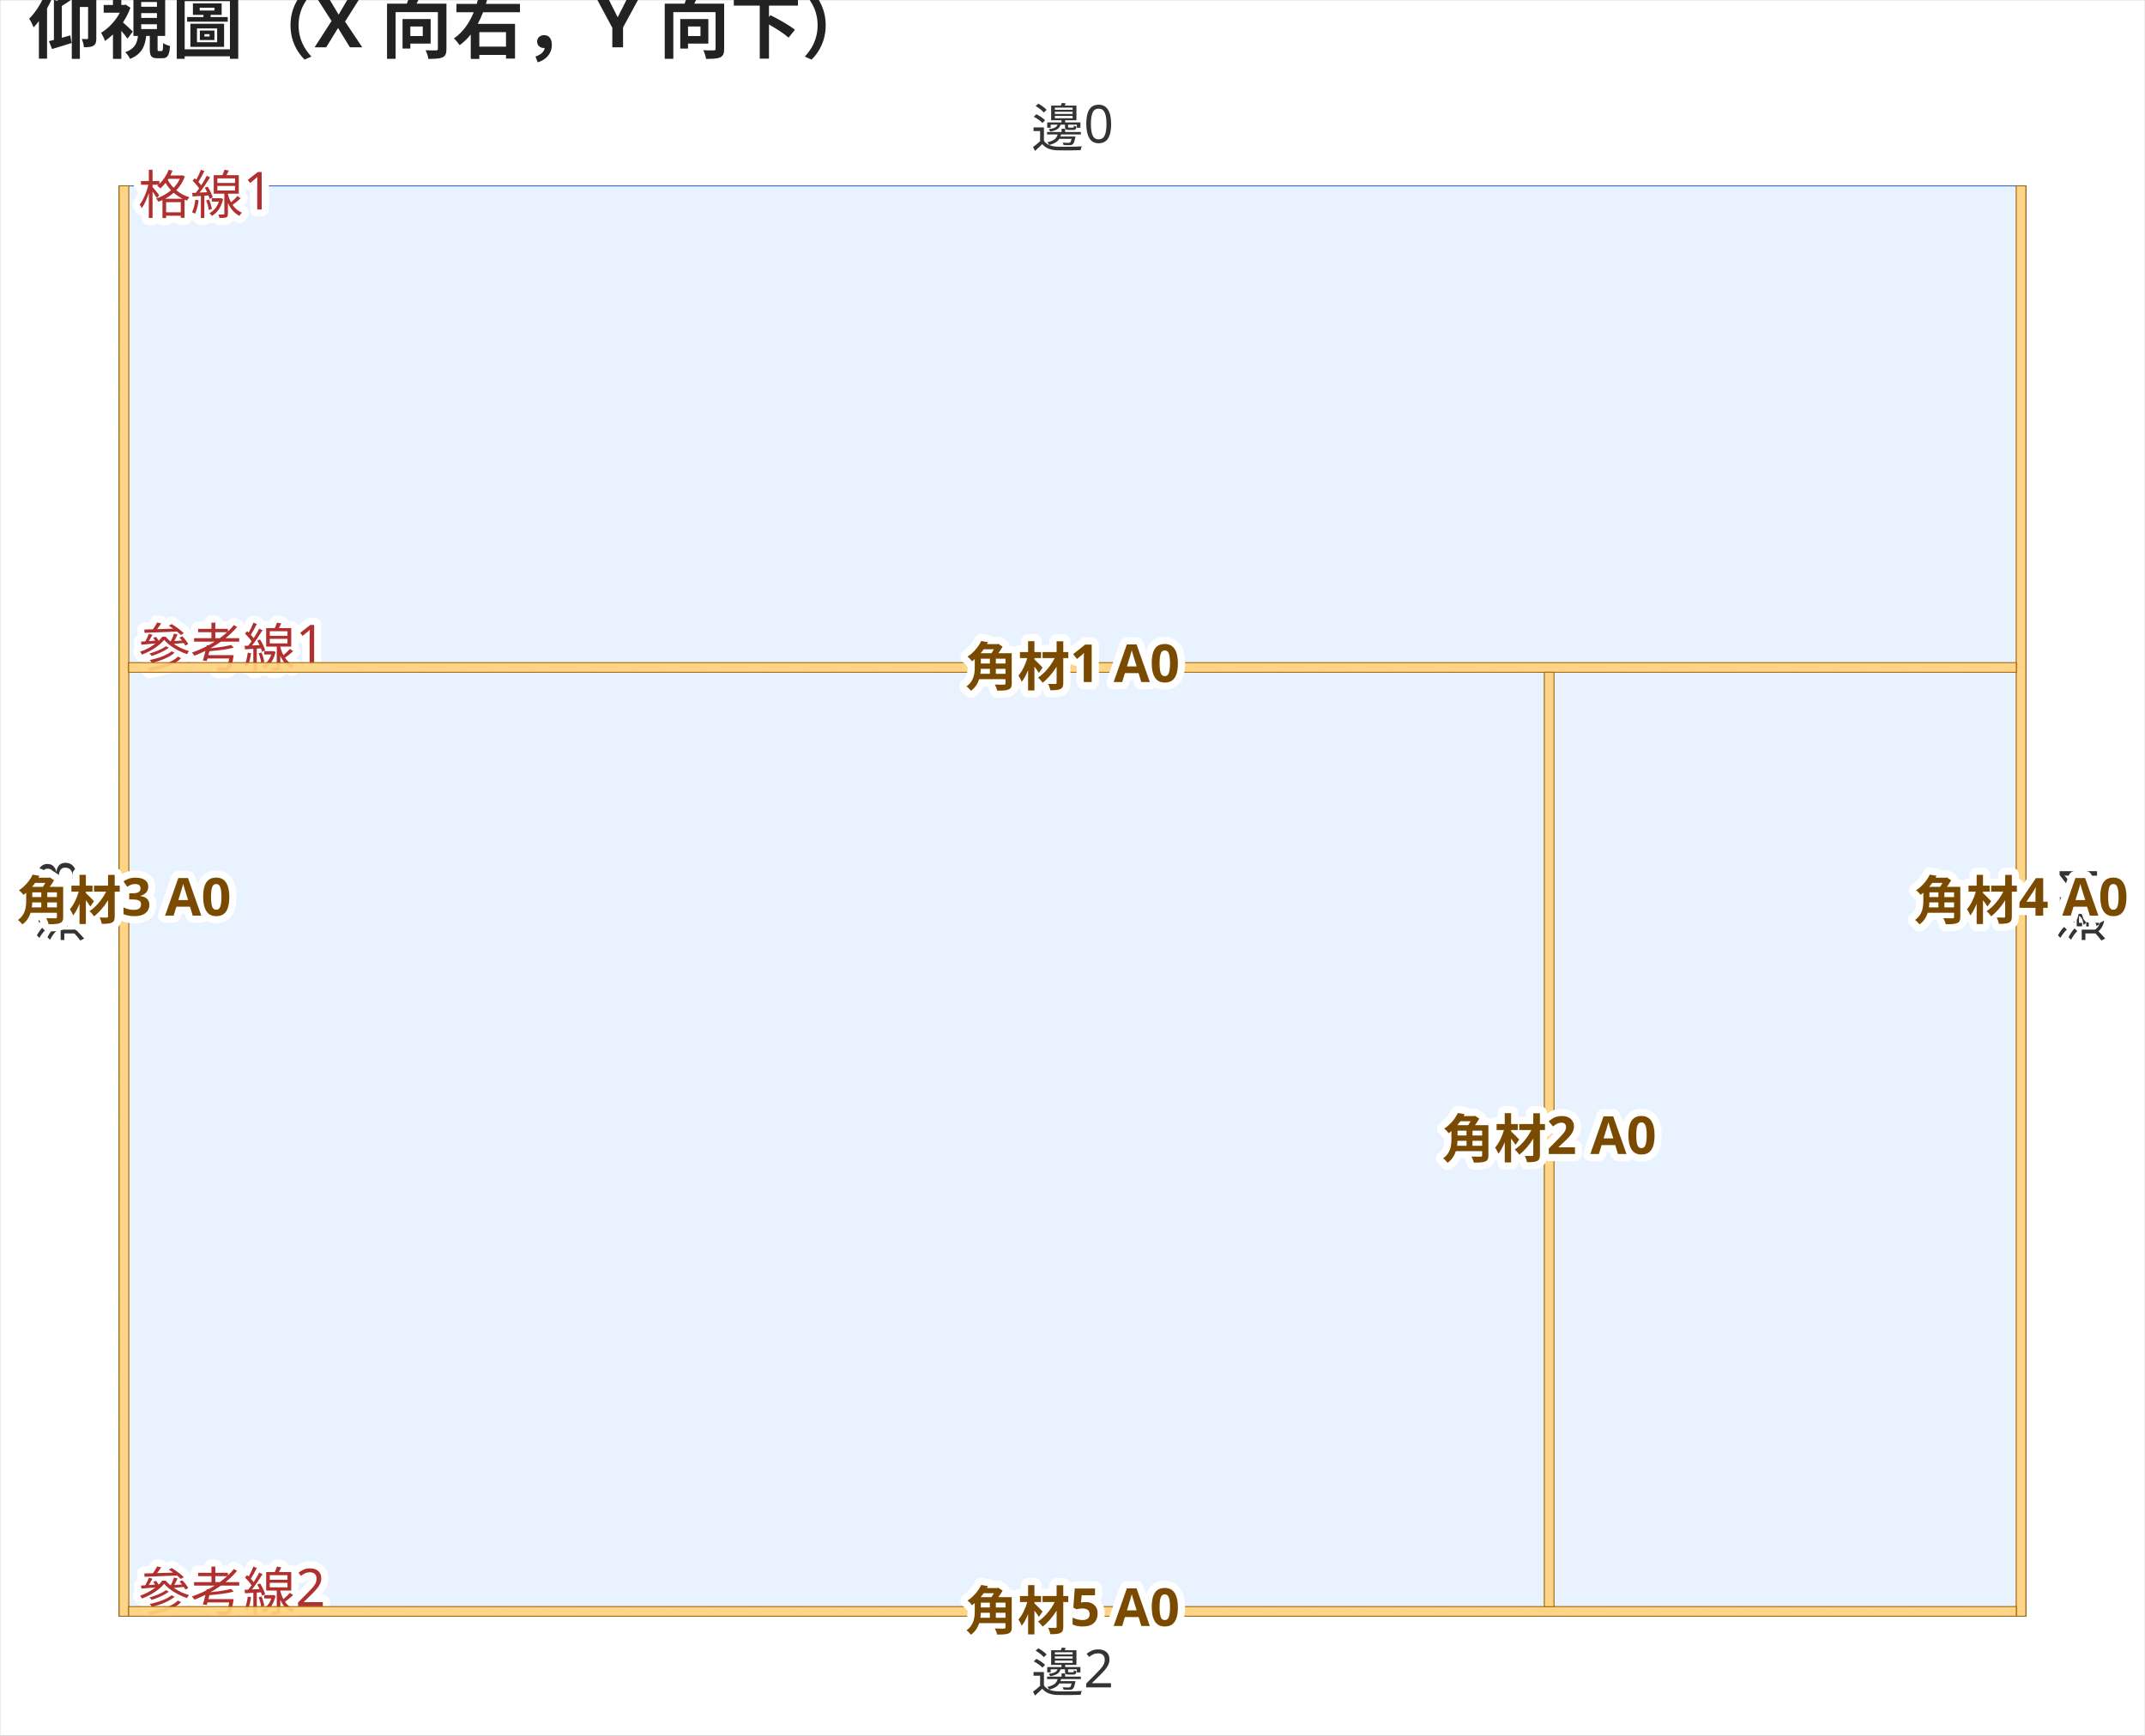
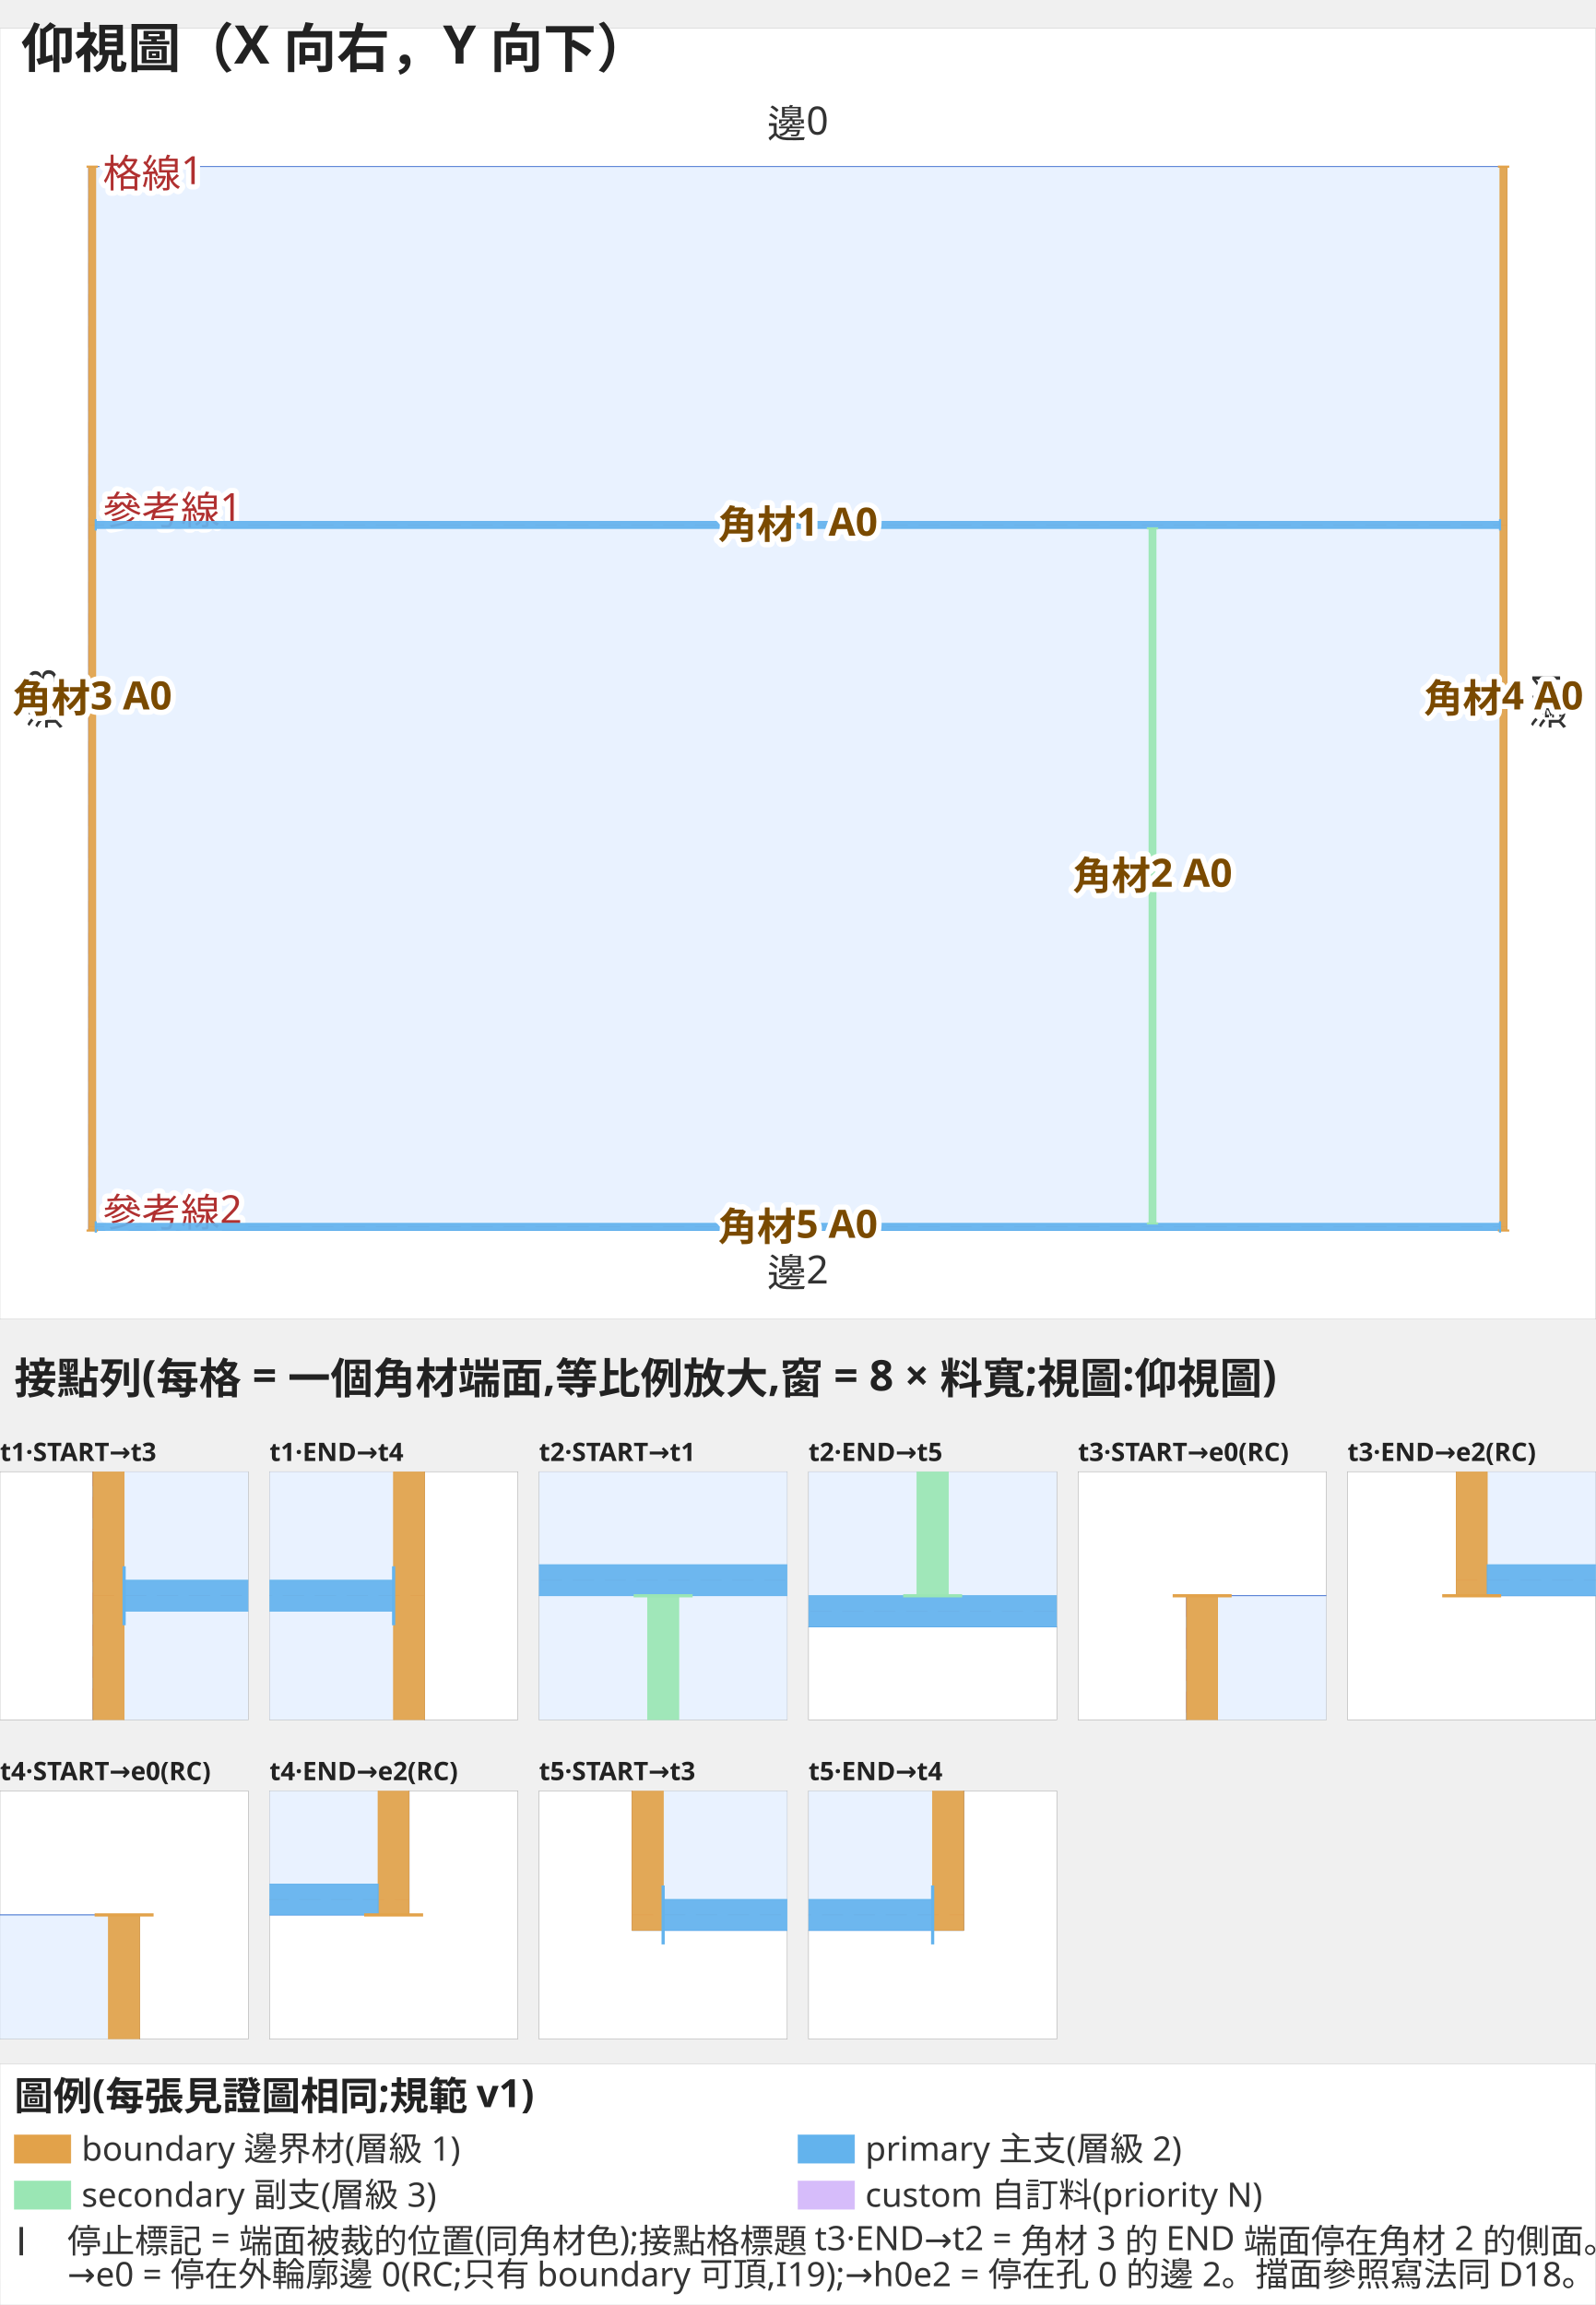
- <svg xmlns="http://www.w3.org/2000/svg" width="100%" viewBox="0 1540 4500 3640" data-full="0 0 8300 5180">
+ <svg xmlns="http://www.w3.org/2000/svg" width="100%" viewBox="0 1460 4500 6500" data-full="0 1460 4500 6500">
  <style>
  polygon, line, rect { vector-effect: non-scaling-stroke; }
  .frame { fill: #ffffff; stroke: #bbbbbb; stroke-width: 1px; }
  .title { font: bold 150px sans-serif; fill: #222222; }
  .label { font: 110px sans-serif; fill: #333333; text-anchor: middle; dominant-baseline: middle; }
  .guide-label { text-anchor: start; fill: #b03030; }
  .timber-label { fill: #7a4a00; font-weight: bold; }
  .guide-label, .timber-label { paint-order: stroke; stroke: #ffffff; stroke-width: 30px; stroke-linejoin: round; }
  .surface { fill: #dbe9ff; fill-opacity: 0.6; stroke: #3366cc; stroke-width: 1.5px; }
  .hole { fill: #ffffff; stroke: #3366cc; stroke-width: 1.5px; }
  .edge { stroke: #3366cc; stroke-width: 1.5px; }
  .edge-free { stroke: #e08020; stroke-width: 1.5px; stroke-dasharray: 30 15; }
  .guide { stroke: #cc3333; stroke-width: 1px; stroke-dasharray: 60 30; }
  .timber-face { fill: #ffd27f; fill-opacity: 0.5; stroke: #a06000; stroke-width: 1.5px; }
  .timber-face-near { fill-opacity: 0.85; }
</style>
-   <g transform="translate(250,3200)">
-     <rect class="frame" x="-250" y="-3200" width="4500" height="1240" />
-     <text x="-190" y="-3090" class="title">前視圖（X 向右，Z 向上）</text>
-     <polygon points="0,-2500 4000,-2500 4000,-2500 0,-2500" class="surface" />
-     <line x1="0" y1="-2500" x2="4000" y2="-2500" class="edge" />
-     <line x1="4000" y1="-2500" x2="4000" y2="-2500" class="edge" />
-     <line x1="4000" y1="-2500" x2="0" y2="-2500" class="edge" />
-     <line x1="0" y1="-2500" x2="0" y2="-2500" class="edge" />
-     <line x1="0" y1="-2500" x2="4000" y2="-2500" class="guide" />
-     <line x1="0" y1="-2500" x2="4000" y2="-2500" class="guide" />
-     <line x1="0" y1="-2500" x2="0" y2="-2500" class="guide" />
-     <polygon points="20,-2500 0,-2500 0,-2520 20,-2520" class="timber-face" />
-     <polygon points="20,-2500 20,-2520 0,-2520 0,-2500" class="timber-face timber-face-near" />
-     <text x="10" y="-2510" class="label timber-label">角材3 START</text>
-     <polygon points="4000,-2500 3980,-2500 3980,-2520 4000,-2520" class="timber-face" />
-     <polygon points="4000,-2500 4000,-2520 3980,-2520 3980,-2500" class="timber-face timber-face-near" />
-     <text x="3990" y="-2510" class="label timber-label">角材4 START</text>
-     <polygon points="20,-2500 20,-2520 3980,-2520 3980,-2500" class="timber-face" />
-     <polygon points="20,-2500 3980,-2500 3980,-2520 20,-2520" class="timber-face timber-face-near" />
-     <text x="2000" y="-2510" class="label timber-label">角材1 B0</text>
-     <polygon points="20,-2500 20,-2520 3980,-2520 3980,-2500" class="timber-face" />
-     <polygon points="20,-2500 3980,-2500 3980,-2520 20,-2520" class="timber-face timber-face-near" />
-     <text x="2000" y="-2510" class="label timber-label">角材5 B0</text>
-     <polygon points="3010,-2500 2990,-2500 2990,-2520 3010,-2520" class="timber-face" />
-     <polygon points="3010,-2500 3010,-2520 2990,-2520 2990,-2500" class="timber-face timber-face-near" />
-     <text x="3000" y="-2510" class="label timber-label">角材2 START</text>
-   </g>
-   <g transform="translate(5050,3200)">
-     <rect class="frame" x="-250" y="-3200" width="3500" height="1240" />
-     <text x="-190" y="-3090" class="title">側視圖（Y 向右，Z 向上）</text>
-     <polygon points="0,-2500 0,-2500 3000,-2500 3000,-2500" class="surface" />
-     <line x1="0" y1="-2500" x2="0" y2="-2500" class="edge" />
-     <line x1="0" y1="-2500" x2="3000" y2="-2500" class="edge" />
-     <line x1="3000" y1="-2500" x2="3000" y2="-2500" class="edge" />
-     <line x1="3000" y1="-2500" x2="0" y2="-2500" class="edge" />
-     <line x1="1010" y1="-2500" x2="1010" y2="-2500" class="guide" />
-     <line x1="2990" y1="-2500" x2="2990" y2="-2500" class="guide" />
-     <line x1="0" y1="-2500" x2="3000" y2="-2500" class="guide" />
-     <polygon points="0,-2500 0,-2520 3000,-2520 3000,-2500" class="timber-face" />
-     <polygon points="0,-2500 3000,-2500 3000,-2520 0,-2520" class="timber-face timber-face-near" />
-     <text x="1500" y="-2510" class="label timber-label">角材3 B0</text>
-     <polygon points="0,-2500 0,-2520 3000,-2520 3000,-2500" class="timber-face" />
-     <polygon points="0,-2500 3000,-2500 3000,-2520 0,-2520" class="timber-face timber-face-near" />
-     <text x="1500" y="-2510" class="label timber-label">角材4 B0</text>
-     <polygon points="1000,-2500 1000,-2520 1020,-2520 1020,-2500" class="timber-face" />
-     <polygon points="1000,-2500 1020,-2500 1020,-2520 1000,-2520" class="timber-face timber-face-near" />
-     <text x="1010" y="-2510" class="label timber-label">角材1 END</text>
-     <polygon points="2980,-2500 2980,-2520 3000,-2520 3000,-2500" class="timber-face" />
-     <polygon points="2980,-2500 3000,-2500 3000,-2520 2980,-2520" class="timber-face timber-face-near" />
-     <text x="2990" y="-2510" class="label timber-label">角材5 END</text>
-     <polygon points="1020,-2500 1020,-2520 2980,-2520 2980,-2500" class="timber-face" />
-     <polygon points="1020,-2500 2980,-2500 2980,-2520 1020,-2520" class="timber-face timber-face-near" />
-     <text x="2000" y="-2510" class="label timber-label">角材2 B0</text>
-   </g>
-   <g transform="translate(250,1930)">
+   <style id="witness">.role-boundary{fill:#e2a24a;stroke:#e2a24a}.role-primary{fill:#63b3ed;stroke:#63b3ed}.role-secondary{fill:#9ae6b4;stroke:#9ae6b4}.role-custom{fill:#d6bcfa;stroke:#d6bcfa}.stop{fill:none;stroke-linecap:butt}.stop-label{font:bold 110px sans-serif;dominant-baseline:middle;paint-order:stroke;stroke:#ffffff;stroke-width:30px;stroke-linejoin:round}.tile-frame{fill:#ffffff;stroke:#888888;stroke-width:1px}.tile-title{font:bold 72px sans-serif;fill:#222222}.tile .label{display:none}.legend-title{font:bold 110px sans-serif;fill:#222222}.legend-text{font:95px sans-serif;fill:#333333;dominant-baseline:middle}.legend-box{fill:#ffffff;stroke:#bbbbbb;stroke-width:1px}.section-title{font:bold 120px sans-serif;fill:#222222}</style>
+   <g transform="translate(250,1930)" data-view="bottom">
    <rect class="frame" x="-250" y="-390" width="4500" height="3640" />
    <text x="-190" y="-280" class="title">仰視圖（X 向右，Y 向下）</text>
    <polygon points="0,0 4000,0 4000,3000 0,3000" class="surface" />
    <line x1="0" y1="0" x2="4000" y2="0" class="edge" />
    <text x="2000" y="-120" class="label">邊0</text>
    <line x1="4000" y1="0" x2="4000" y2="3000" class="edge" />
    <text x="4120" y="1500" class="label" transform="rotate(-90 4120 1500)">邊1</text>
    <line x1="4000" y1="3000" x2="0" y2="3000" class="edge" />
    <text x="2000" y="3120" class="label">邊2</text>
    <line x1="0" y1="3000" x2="0" y2="0" class="edge" />
    <text x="-120" y="1500" class="label" transform="rotate(-90 -120 1500)">邊3</text>
    <line x1="0" y1="1010" x2="4000" y2="1010" class="guide" />
    <text x="40" y="970" class="label guide-label">參考線1</text>
    <line x1="0" y1="2990" x2="4000" y2="2990" class="guide" />
    <text x="40" y="2950" class="label guide-label">參考線2</text>
    <line x1="0" y1="0" x2="0" y2="3000" class="guide" />
    <text x="40" y="20" class="label guide-label">格線1</text>
-     <polygon points="20,0 20,3000 0,3000 0,0" class="timber-face" />
-     <polygon points="20,0 0,0 0,3000 20,3000" class="timber-face timber-face-near" />
+     <polygon points="20,0 20,3000 0,3000 0,0" class="timber-face role-boundary" data-t="3" />
+     <polygon points="20,0 0,0 0,3000 20,3000" class="timber-face timber-face-near role-boundary" data-t="3" />
    <text x="10" y="1500" class="label timber-label">角材3 A0</text>
-     <polygon points="4000,0 4000,3000 3980,3000 3980,0" class="timber-face" />
-     <polygon points="4000,0 3980,0 3980,3000 4000,3000" class="timber-face timber-face-near" />
+     <polygon points="4000,0 4000,3000 3980,3000 3980,0" class="timber-face role-boundary" data-t="4" />
+     <polygon points="4000,0 3980,0 3980,3000 4000,3000" class="timber-face timber-face-near role-boundary" data-t="4" />
    <text x="3990" y="1500" class="label timber-label">角材4 A0</text>
-     <polygon points="20,1000 3980,1000 3980,1020 20,1020" class="timber-face" />
-     <polygon points="20,1000 20,1020 3980,1020 3980,1000" class="timber-face timber-face-near" />
+     <polygon points="20,1000 3980,1000 3980,1020 20,1020" class="timber-face role-primary" data-t="1" />
+     <polygon points="20,1000 20,1020 3980,1020 3980,1000" class="timber-face timber-face-near role-primary" data-t="1" />
    <text x="2000" y="1010" class="label timber-label">角材1 A0</text>
-     <polygon points="20,2980 3980,2980 3980,3000 20,3000" class="timber-face" />
-     <polygon points="20,2980 20,3000 3980,3000 3980,2980" class="timber-face timber-face-near" />
+     <polygon points="20,2980 3980,2980 3980,3000 20,3000" class="timber-face role-primary" data-t="5" />
+     <polygon points="20,2980 20,3000 3980,3000 3980,2980" class="timber-face timber-face-near role-primary" data-t="5" />
    <text x="2000" y="2990" class="label timber-label">角材5 A0</text>
-     <polygon points="3010,1020 3010,2980 2990,2980 2990,1020" class="timber-face" />
-     <polygon points="3010,1020 2990,1020 2990,2980 3010,2980" class="timber-face timber-face-near" />
+     <polygon points="3010,1020 3010,2980 2990,2980 2990,1020" class="timber-face role-secondary" data-t="2" />
+     <polygon points="3010,1020 2990,1020 2990,2980 3010,2980" class="timber-face timber-face-near role-secondary" data-t="2" />
    <text x="3000" y="2000" class="label timber-label">角材2 A0</text>
+     <line x1="20" y1="994" x2="20" y2="1026" class="stop" stroke="#63b3ed" stroke-width="6" data-joint="t1.START" />
+     <line x1="3980" y1="994" x2="3980" y2="1026" class="stop" stroke="#63b3ed" stroke-width="6" data-joint="t1.END" />
+     <line x1="2984" y1="1020" x2="3016" y2="1020" class="stop" stroke="#9ae6b4" stroke-width="6" data-joint="t2.START" />
+     <line x1="2984" y1="2980" x2="3016" y2="2980" class="stop" stroke="#9ae6b4" stroke-width="6" data-joint="t2.END" />
+     <line x1="-6" y1="0" x2="26" y2="0" class="stop" stroke="#e2a24a" stroke-width="6" data-joint="t3.START" />
+     <line x1="-6" y1="3000" x2="26" y2="3000" class="stop" stroke="#e2a24a" stroke-width="6" data-joint="t3.END" />
+     <line x1="3974" y1="0" x2="4006" y2="0" class="stop" stroke="#e2a24a" stroke-width="6" data-joint="t4.START" />
+     <line x1="3974" y1="3000" x2="4006" y2="3000" class="stop" stroke="#e2a24a" stroke-width="6" data-joint="t4.END" />
+     <line x1="20" y1="2974" x2="20" y2="3006" class="stop" stroke="#63b3ed" stroke-width="6" data-joint="t5.START" />
+     <line x1="3980" y1="2974" x2="3980" y2="3006" class="stop" stroke="#63b3ed" stroke-width="6" data-joint="t5.END" />
  </g>
+   <text x="40" y="5390" class="section-title">接點列(每格 = 一個角材端面,等比例放大,窗 = 8 × 料寬;視圖:仰視圖)</text>
+   <text x="0" y="5580" class="tile-title">t1·START→t3</text>
+   <rect x="0" y="5610" width="700" height="700" class="tile-frame" />
+   <svg x="0" y="5610" width="700" height="700" viewBox="-60 930 160 160" preserveAspectRatio="xMidYMid meet" class="tile" data-joint="t1.START">
+     <polygon points="0,0 4000,0 4000,3000 0,3000" class="surface" />
+     <line x1="0" y1="0" x2="4000" y2="0" class="edge" />
+     <line x1="4000" y1="0" x2="4000" y2="3000" class="edge" />
+     <line x1="4000" y1="3000" x2="0" y2="3000" class="edge" />
+     <line x1="0" y1="3000" x2="0" y2="0" class="edge" />
+     <line x1="0" y1="1010" x2="4000" y2="1010" class="guide" />
+     <line x1="0" y1="2990" x2="4000" y2="2990" class="guide" />
+     <line x1="0" y1="0" x2="0" y2="3000" class="guide" />
+     <polygon points="20,0 20,3000 0,3000 0,0" class="timber-face role-boundary" data-t="3" />
+     <polygon points="20,0 0,0 0,3000 20,3000" class="timber-face timber-face-near role-boundary" data-t="3" />
+     <polygon points="4000,0 4000,3000 3980,3000 3980,0" class="timber-face role-boundary" data-t="4" />
+     <polygon points="4000,0 3980,0 3980,3000 4000,3000" class="timber-face timber-face-near role-boundary" data-t="4" />
+     <polygon points="20,1000 3980,1000 3980,1020 20,1020" class="timber-face role-primary" data-t="1" />
+     <polygon points="20,1000 20,1020 3980,1020 3980,1000" class="timber-face timber-face-near role-primary" data-t="1" />
+     <polygon points="20,2980 3980,2980 3980,3000 20,3000" class="timber-face role-primary" data-t="5" />
+     <polygon points="20,2980 20,3000 3980,3000 3980,2980" class="timber-face timber-face-near role-primary" data-t="5" />
+     <polygon points="3010,1020 3010,2980 2990,2980 2990,1020" class="timber-face role-secondary" data-t="2" />
+     <polygon points="3010,1020 2990,1020 2990,2980 3010,2980" class="timber-face timber-face-near role-secondary" data-t="2" />
+     <line x1="20" y1="991" x2="20" y2="1029" class="stop" stroke="#63b3ed" stroke-width="9" data-joint="t1.START" />
+   </svg>
+   <text x="760" y="5580" class="tile-title">t1·END→t4</text>
+   <rect x="760" y="5610" width="700" height="700" class="tile-frame" />
+   <svg x="760" y="5610" width="700" height="700" viewBox="3900 930 160 160" preserveAspectRatio="xMidYMid meet" class="tile" data-joint="t1.END">
+     <polygon points="0,0 4000,0 4000,3000 0,3000" class="surface" />
+     <line x1="0" y1="0" x2="4000" y2="0" class="edge" />
+     <line x1="4000" y1="0" x2="4000" y2="3000" class="edge" />
+     <line x1="4000" y1="3000" x2="0" y2="3000" class="edge" />
+     <line x1="0" y1="3000" x2="0" y2="0" class="edge" />
+     <line x1="0" y1="1010" x2="4000" y2="1010" class="guide" />
+     <line x1="0" y1="2990" x2="4000" y2="2990" class="guide" />
+     <line x1="0" y1="0" x2="0" y2="3000" class="guide" />
+     <polygon points="20,0 20,3000 0,3000 0,0" class="timber-face role-boundary" data-t="3" />
+     <polygon points="20,0 0,0 0,3000 20,3000" class="timber-face timber-face-near role-boundary" data-t="3" />
+     <polygon points="4000,0 4000,3000 3980,3000 3980,0" class="timber-face role-boundary" data-t="4" />
+     <polygon points="4000,0 3980,0 3980,3000 4000,3000" class="timber-face timber-face-near role-boundary" data-t="4" />
+     <polygon points="20,1000 3980,1000 3980,1020 20,1020" class="timber-face role-primary" data-t="1" />
+     <polygon points="20,1000 20,1020 3980,1020 3980,1000" class="timber-face timber-face-near role-primary" data-t="1" />
+     <polygon points="20,2980 3980,2980 3980,3000 20,3000" class="timber-face role-primary" data-t="5" />
+     <polygon points="20,2980 20,3000 3980,3000 3980,2980" class="timber-face timber-face-near role-primary" data-t="5" />
+     <polygon points="3010,1020 3010,2980 2990,2980 2990,1020" class="timber-face role-secondary" data-t="2" />
+     <polygon points="3010,1020 2990,1020 2990,2980 3010,2980" class="timber-face timber-face-near role-secondary" data-t="2" />
+     <line x1="3980" y1="991" x2="3980" y2="1029" class="stop" stroke="#63b3ed" stroke-width="9" data-joint="t1.END" />
+   </svg>
+   <text x="1520" y="5580" class="tile-title">t2·START→t1</text>
+   <rect x="1520" y="5610" width="700" height="700" class="tile-frame" />
+   <svg x="1520" y="5610" width="700" height="700" viewBox="2920 940 160 160" preserveAspectRatio="xMidYMid meet" class="tile" data-joint="t2.START">
+     <polygon points="0,0 4000,0 4000,3000 0,3000" class="surface" />
+     <line x1="0" y1="0" x2="4000" y2="0" class="edge" />
+     <line x1="4000" y1="0" x2="4000" y2="3000" class="edge" />
+     <line x1="4000" y1="3000" x2="0" y2="3000" class="edge" />
+     <line x1="0" y1="3000" x2="0" y2="0" class="edge" />
+     <line x1="0" y1="1010" x2="4000" y2="1010" class="guide" />
+     <line x1="0" y1="2990" x2="4000" y2="2990" class="guide" />
+     <line x1="0" y1="0" x2="0" y2="3000" class="guide" />
+     <polygon points="20,0 20,3000 0,3000 0,0" class="timber-face role-boundary" data-t="3" />
+     <polygon points="20,0 0,0 0,3000 20,3000" class="timber-face timber-face-near role-boundary" data-t="3" />
+     <polygon points="4000,0 4000,3000 3980,3000 3980,0" class="timber-face role-boundary" data-t="4" />
+     <polygon points="4000,0 3980,0 3980,3000 4000,3000" class="timber-face timber-face-near role-boundary" data-t="4" />
+     <polygon points="20,1000 3980,1000 3980,1020 20,1020" class="timber-face role-primary" data-t="1" />
+     <polygon points="20,1000 20,1020 3980,1020 3980,1000" class="timber-face timber-face-near role-primary" data-t="1" />
+     <polygon points="20,2980 3980,2980 3980,3000 20,3000" class="timber-face role-primary" data-t="5" />
+     <polygon points="20,2980 20,3000 3980,3000 3980,2980" class="timber-face timber-face-near role-primary" data-t="5" />
+     <polygon points="3010,1020 3010,2980 2990,2980 2990,1020" class="timber-face role-secondary" data-t="2" />
+     <polygon points="3010,1020 2990,1020 2990,2980 3010,2980" class="timber-face timber-face-near role-secondary" data-t="2" />
+     <line x1="2981" y1="1020" x2="3019" y2="1020" class="stop" stroke="#9ae6b4" stroke-width="9" data-joint="t2.START" />
+   </svg>
+   <text x="2280" y="5580" class="tile-title">t2·END→t5</text>
+   <rect x="2280" y="5610" width="700" height="700" class="tile-frame" />
+   <svg x="2280" y="5610" width="700" height="700" viewBox="2920 2900 160 160" preserveAspectRatio="xMidYMid meet" class="tile" data-joint="t2.END">
+     <polygon points="0,0 4000,0 4000,3000 0,3000" class="surface" />
+     <line x1="0" y1="0" x2="4000" y2="0" class="edge" />
+     <line x1="4000" y1="0" x2="4000" y2="3000" class="edge" />
+     <line x1="4000" y1="3000" x2="0" y2="3000" class="edge" />
+     <line x1="0" y1="3000" x2="0" y2="0" class="edge" />
+     <line x1="0" y1="1010" x2="4000" y2="1010" class="guide" />
+     <line x1="0" y1="2990" x2="4000" y2="2990" class="guide" />
+     <line x1="0" y1="0" x2="0" y2="3000" class="guide" />
+     <polygon points="20,0 20,3000 0,3000 0,0" class="timber-face role-boundary" data-t="3" />
+     <polygon points="20,0 0,0 0,3000 20,3000" class="timber-face timber-face-near role-boundary" data-t="3" />
+     <polygon points="4000,0 4000,3000 3980,3000 3980,0" class="timber-face role-boundary" data-t="4" />
+     <polygon points="4000,0 3980,0 3980,3000 4000,3000" class="timber-face timber-face-near role-boundary" data-t="4" />
+     <polygon points="20,1000 3980,1000 3980,1020 20,1020" class="timber-face role-primary" data-t="1" />
+     <polygon points="20,1000 20,1020 3980,1020 3980,1000" class="timber-face timber-face-near role-primary" data-t="1" />
+     <polygon points="20,2980 3980,2980 3980,3000 20,3000" class="timber-face role-primary" data-t="5" />
+     <polygon points="20,2980 20,3000 3980,3000 3980,2980" class="timber-face timber-face-near role-primary" data-t="5" />
+     <polygon points="3010,1020 3010,2980 2990,2980 2990,1020" class="timber-face role-secondary" data-t="2" />
+     <polygon points="3010,1020 2990,1020 2990,2980 3010,2980" class="timber-face timber-face-near role-secondary" data-t="2" />
+     <line x1="2981" y1="2980" x2="3019" y2="2980" class="stop" stroke="#9ae6b4" stroke-width="9" data-joint="t2.END" />
+   </svg>
+   <text x="3040" y="5580" class="tile-title">t3·START→e0(RC)</text>
+   <rect x="3040" y="5610" width="700" height="700" class="tile-frame" />
+   <svg x="3040" y="5610" width="700" height="700" viewBox="-70 -80 160 160" preserveAspectRatio="xMidYMid meet" class="tile" data-joint="t3.START">
+     <polygon points="0,0 4000,0 4000,3000 0,3000" class="surface" />
+     <line x1="0" y1="0" x2="4000" y2="0" class="edge" />
+     <line x1="4000" y1="0" x2="4000" y2="3000" class="edge" />
+     <line x1="4000" y1="3000" x2="0" y2="3000" class="edge" />
+     <line x1="0" y1="3000" x2="0" y2="0" class="edge" />
+     <line x1="0" y1="1010" x2="4000" y2="1010" class="guide" />
+     <line x1="0" y1="2990" x2="4000" y2="2990" class="guide" />
+     <line x1="0" y1="0" x2="0" y2="3000" class="guide" />
+     <polygon points="20,0 20,3000 0,3000 0,0" class="timber-face role-boundary" data-t="3" />
+     <polygon points="20,0 0,0 0,3000 20,3000" class="timber-face timber-face-near role-boundary" data-t="3" />
+     <polygon points="4000,0 4000,3000 3980,3000 3980,0" class="timber-face role-boundary" data-t="4" />
+     <polygon points="4000,0 3980,0 3980,3000 4000,3000" class="timber-face timber-face-near role-boundary" data-t="4" />
+     <polygon points="20,1000 3980,1000 3980,1020 20,1020" class="timber-face role-primary" data-t="1" />
+     <polygon points="20,1000 20,1020 3980,1020 3980,1000" class="timber-face timber-face-near role-primary" data-t="1" />
+     <polygon points="20,2980 3980,2980 3980,3000 20,3000" class="timber-face role-primary" data-t="5" />
+     <polygon points="20,2980 20,3000 3980,3000 3980,2980" class="timber-face timber-face-near role-primary" data-t="5" />
+     <polygon points="3010,1020 3010,2980 2990,2980 2990,1020" class="timber-face role-secondary" data-t="2" />
+     <polygon points="3010,1020 2990,1020 2990,2980 3010,2980" class="timber-face timber-face-near role-secondary" data-t="2" />
+     <line x1="-9" y1="0" x2="29" y2="0" class="stop" stroke="#e2a24a" stroke-width="9" data-joint="t3.START" />
+   </svg>
+   <text x="3800" y="5580" class="tile-title">t3·END→e2(RC)</text>
+   <rect x="3800" y="5610" width="700" height="700" class="tile-frame" />
+   <svg x="3800" y="5610" width="700" height="700" viewBox="-70 2920 160 160" preserveAspectRatio="xMidYMid meet" class="tile" data-joint="t3.END">
+     <polygon points="0,0 4000,0 4000,3000 0,3000" class="surface" />
+     <line x1="0" y1="0" x2="4000" y2="0" class="edge" />
+     <line x1="4000" y1="0" x2="4000" y2="3000" class="edge" />
+     <line x1="4000" y1="3000" x2="0" y2="3000" class="edge" />
+     <line x1="0" y1="3000" x2="0" y2="0" class="edge" />
+     <line x1="0" y1="1010" x2="4000" y2="1010" class="guide" />
+     <line x1="0" y1="2990" x2="4000" y2="2990" class="guide" />
+     <line x1="0" y1="0" x2="0" y2="3000" class="guide" />
+     <polygon points="20,0 20,3000 0,3000 0,0" class="timber-face role-boundary" data-t="3" />
+     <polygon points="20,0 0,0 0,3000 20,3000" class="timber-face timber-face-near role-boundary" data-t="3" />
+     <polygon points="4000,0 4000,3000 3980,3000 3980,0" class="timber-face role-boundary" data-t="4" />
+     <polygon points="4000,0 3980,0 3980,3000 4000,3000" class="timber-face timber-face-near role-boundary" data-t="4" />
+     <polygon points="20,1000 3980,1000 3980,1020 20,1020" class="timber-face role-primary" data-t="1" />
+     <polygon points="20,1000 20,1020 3980,1020 3980,1000" class="timber-face timber-face-near role-primary" data-t="1" />
+     <polygon points="20,2980 3980,2980 3980,3000 20,3000" class="timber-face role-primary" data-t="5" />
+     <polygon points="20,2980 20,3000 3980,3000 3980,2980" class="timber-face timber-face-near role-primary" data-t="5" />
+     <polygon points="3010,1020 3010,2980 2990,2980 2990,1020" class="timber-face role-secondary" data-t="2" />
+     <polygon points="3010,1020 2990,1020 2990,2980 3010,2980" class="timber-face timber-face-near role-secondary" data-t="2" />
+     <line x1="-9" y1="3000" x2="29" y2="3000" class="stop" stroke="#e2a24a" stroke-width="9" data-joint="t3.END" />
+   </svg>
+   <text x="0" y="6480" class="tile-title">t4·START→e0(RC)</text>
+   <rect x="0" y="6510" width="700" height="700" class="tile-frame" />
+   <svg x="0" y="6510" width="700" height="700" viewBox="3910 -80 160 160" preserveAspectRatio="xMidYMid meet" class="tile" data-joint="t4.START">
+     <polygon points="0,0 4000,0 4000,3000 0,3000" class="surface" />
+     <line x1="0" y1="0" x2="4000" y2="0" class="edge" />
+     <line x1="4000" y1="0" x2="4000" y2="3000" class="edge" />
+     <line x1="4000" y1="3000" x2="0" y2="3000" class="edge" />
+     <line x1="0" y1="3000" x2="0" y2="0" class="edge" />
+     <line x1="0" y1="1010" x2="4000" y2="1010" class="guide" />
+     <line x1="0" y1="2990" x2="4000" y2="2990" class="guide" />
+     <line x1="0" y1="0" x2="0" y2="3000" class="guide" />
+     <polygon points="20,0 20,3000 0,3000 0,0" class="timber-face role-boundary" data-t="3" />
+     <polygon points="20,0 0,0 0,3000 20,3000" class="timber-face timber-face-near role-boundary" data-t="3" />
+     <polygon points="4000,0 4000,3000 3980,3000 3980,0" class="timber-face role-boundary" data-t="4" />
+     <polygon points="4000,0 3980,0 3980,3000 4000,3000" class="timber-face timber-face-near role-boundary" data-t="4" />
+     <polygon points="20,1000 3980,1000 3980,1020 20,1020" class="timber-face role-primary" data-t="1" />
+     <polygon points="20,1000 20,1020 3980,1020 3980,1000" class="timber-face timber-face-near role-primary" data-t="1" />
+     <polygon points="20,2980 3980,2980 3980,3000 20,3000" class="timber-face role-primary" data-t="5" />
+     <polygon points="20,2980 20,3000 3980,3000 3980,2980" class="timber-face timber-face-near role-primary" data-t="5" />
+     <polygon points="3010,1020 3010,2980 2990,2980 2990,1020" class="timber-face role-secondary" data-t="2" />
+     <polygon points="3010,1020 2990,1020 2990,2980 3010,2980" class="timber-face timber-face-near role-secondary" data-t="2" />
+     <line x1="3971" y1="0" x2="4009" y2="0" class="stop" stroke="#e2a24a" stroke-width="9" data-joint="t4.START" />
+   </svg>
+   <text x="760" y="6480" class="tile-title">t4·END→e2(RC)</text>
+   <rect x="760" y="6510" width="700" height="700" class="tile-frame" />
+   <svg x="760" y="6510" width="700" height="700" viewBox="3910 2920 160 160" preserveAspectRatio="xMidYMid meet" class="tile" data-joint="t4.END">
+     <polygon points="0,0 4000,0 4000,3000 0,3000" class="surface" />
+     <line x1="0" y1="0" x2="4000" y2="0" class="edge" />
+     <line x1="4000" y1="0" x2="4000" y2="3000" class="edge" />
+     <line x1="4000" y1="3000" x2="0" y2="3000" class="edge" />
+     <line x1="0" y1="3000" x2="0" y2="0" class="edge" />
+     <line x1="0" y1="1010" x2="4000" y2="1010" class="guide" />
+     <line x1="0" y1="2990" x2="4000" y2="2990" class="guide" />
+     <line x1="0" y1="0" x2="0" y2="3000" class="guide" />
+     <polygon points="20,0 20,3000 0,3000 0,0" class="timber-face role-boundary" data-t="3" />
+     <polygon points="20,0 0,0 0,3000 20,3000" class="timber-face timber-face-near role-boundary" data-t="3" />
+     <polygon points="4000,0 4000,3000 3980,3000 3980,0" class="timber-face role-boundary" data-t="4" />
+     <polygon points="4000,0 3980,0 3980,3000 4000,3000" class="timber-face timber-face-near role-boundary" data-t="4" />
+     <polygon points="20,1000 3980,1000 3980,1020 20,1020" class="timber-face role-primary" data-t="1" />
+     <polygon points="20,1000 20,1020 3980,1020 3980,1000" class="timber-face timber-face-near role-primary" data-t="1" />
+     <polygon points="20,2980 3980,2980 3980,3000 20,3000" class="timber-face role-primary" data-t="5" />
+     <polygon points="20,2980 20,3000 3980,3000 3980,2980" class="timber-face timber-face-near role-primary" data-t="5" />
+     <polygon points="3010,1020 3010,2980 2990,2980 2990,1020" class="timber-face role-secondary" data-t="2" />
+     <polygon points="3010,1020 2990,1020 2990,2980 3010,2980" class="timber-face timber-face-near role-secondary" data-t="2" />
+     <line x1="3971" y1="3000" x2="4009" y2="3000" class="stop" stroke="#e2a24a" stroke-width="9" data-joint="t4.END" />
+   </svg>
+   <text x="1520" y="6480" class="tile-title">t5·START→t3</text>
+   <rect x="1520" y="6510" width="700" height="700" class="tile-frame" />
+   <svg x="1520" y="6510" width="700" height="700" viewBox="-60 2910 160 160" preserveAspectRatio="xMidYMid meet" class="tile" data-joint="t5.START">
+     <polygon points="0,0 4000,0 4000,3000 0,3000" class="surface" />
+     <line x1="0" y1="0" x2="4000" y2="0" class="edge" />
+     <line x1="4000" y1="0" x2="4000" y2="3000" class="edge" />
+     <line x1="4000" y1="3000" x2="0" y2="3000" class="edge" />
+     <line x1="0" y1="3000" x2="0" y2="0" class="edge" />
+     <line x1="0" y1="1010" x2="4000" y2="1010" class="guide" />
+     <line x1="0" y1="2990" x2="4000" y2="2990" class="guide" />
+     <line x1="0" y1="0" x2="0" y2="3000" class="guide" />
+     <polygon points="20,0 20,3000 0,3000 0,0" class="timber-face role-boundary" data-t="3" />
+     <polygon points="20,0 0,0 0,3000 20,3000" class="timber-face timber-face-near role-boundary" data-t="3" />
+     <polygon points="4000,0 4000,3000 3980,3000 3980,0" class="timber-face role-boundary" data-t="4" />
+     <polygon points="4000,0 3980,0 3980,3000 4000,3000" class="timber-face timber-face-near role-boundary" data-t="4" />
+     <polygon points="20,1000 3980,1000 3980,1020 20,1020" class="timber-face role-primary" data-t="1" />
+     <polygon points="20,1000 20,1020 3980,1020 3980,1000" class="timber-face timber-face-near role-primary" data-t="1" />
+     <polygon points="20,2980 3980,2980 3980,3000 20,3000" class="timber-face role-primary" data-t="5" />
+     <polygon points="20,2980 20,3000 3980,3000 3980,2980" class="timber-face timber-face-near role-primary" data-t="5" />
+     <polygon points="3010,1020 3010,2980 2990,2980 2990,1020" class="timber-face role-secondary" data-t="2" />
+     <polygon points="3010,1020 2990,1020 2990,2980 3010,2980" class="timber-face timber-face-near role-secondary" data-t="2" />
+     <line x1="20" y1="2971" x2="20" y2="3009" class="stop" stroke="#63b3ed" stroke-width="9" data-joint="t5.START" />
+   </svg>
+   <text x="2280" y="6480" class="tile-title">t5·END→t4</text>
+   <rect x="2280" y="6510" width="700" height="700" class="tile-frame" />
+   <svg x="2280" y="6510" width="700" height="700" viewBox="3900 2910 160 160" preserveAspectRatio="xMidYMid meet" class="tile" data-joint="t5.END">
+     <polygon points="0,0 4000,0 4000,3000 0,3000" class="surface" />
+     <line x1="0" y1="0" x2="4000" y2="0" class="edge" />
+     <line x1="4000" y1="0" x2="4000" y2="3000" class="edge" />
+     <line x1="4000" y1="3000" x2="0" y2="3000" class="edge" />
+     <line x1="0" y1="3000" x2="0" y2="0" class="edge" />
+     <line x1="0" y1="1010" x2="4000" y2="1010" class="guide" />
+     <line x1="0" y1="2990" x2="4000" y2="2990" class="guide" />
+     <line x1="0" y1="0" x2="0" y2="3000" class="guide" />
+     <polygon points="20,0 20,3000 0,3000 0,0" class="timber-face role-boundary" data-t="3" />
+     <polygon points="20,0 0,0 0,3000 20,3000" class="timber-face timber-face-near role-boundary" data-t="3" />
+     <polygon points="4000,0 4000,3000 3980,3000 3980,0" class="timber-face role-boundary" data-t="4" />
+     <polygon points="4000,0 3980,0 3980,3000 4000,3000" class="timber-face timber-face-near role-boundary" data-t="4" />
+     <polygon points="20,1000 3980,1000 3980,1020 20,1020" class="timber-face role-primary" data-t="1" />
+     <polygon points="20,1000 20,1020 3980,1020 3980,1000" class="timber-face timber-face-near role-primary" data-t="1" />
+     <polygon points="20,2980 3980,2980 3980,3000 20,3000" class="timber-face role-primary" data-t="5" />
+     <polygon points="20,2980 20,3000 3980,3000 3980,2980" class="timber-face timber-face-near role-primary" data-t="5" />
+     <polygon points="3010,1020 3010,2980 2990,2980 2990,1020" class="timber-face role-secondary" data-t="2" />
+     <polygon points="3010,1020 2990,1020 2990,2980 3010,2980" class="timber-face timber-face-near role-secondary" data-t="2" />
+     <line x1="3980" y1="2971" x2="3980" y2="3009" class="stop" stroke="#63b3ed" stroke-width="9" data-joint="t5.END" />
+   </svg>
+   <rect x="0" y="7280" width="4500" height="680" class="legend-box" />
+   <text x="40" y="7410" class="legend-title">圖例(每張見證圖相同;規範 v1)</text>
+   <rect x="40" y="7480" width="160" height="80" class="role-boundary" />
+   <text x="230" y="7520" class="legend-text">boundary 邊界材(層級 1)</text>
+   <rect x="2250" y="7480" width="160" height="80" class="role-primary" />
+   <text x="2440" y="7520" class="legend-text">primary 主支(層級 2)</text>
+   <rect x="40" y="7610" width="160" height="80" class="role-secondary" />
+   <text x="230" y="7650" class="legend-text">secondary 副支(層級 3)</text>
+   <rect x="2250" y="7610" width="160" height="80" class="role-custom" />
+   <text x="2440" y="7650" class="legend-text">custom 自訂料(priority N)</text>
+   <line x1="60" y1="7740" x2="60" y2="7820" class="stop" stroke="#333333" stroke-width="10" />
+   <text x="190" y="7780" class="legend-text">停止標記 = 端面被裁的位置(同角材色);接點格標題 t3·END→t2 = 角材 3 的 END 端面停在角材 2 的側面。</text>
+   <text x="190" y="7880" class="legend-text">→e0 = 停在外輪廓邊 0(RC;只有 boundary 可頂,I19);→h0e2 = 停在孔 0 的邊 2。擋面參照寫法同 D18。</text>
</svg>
